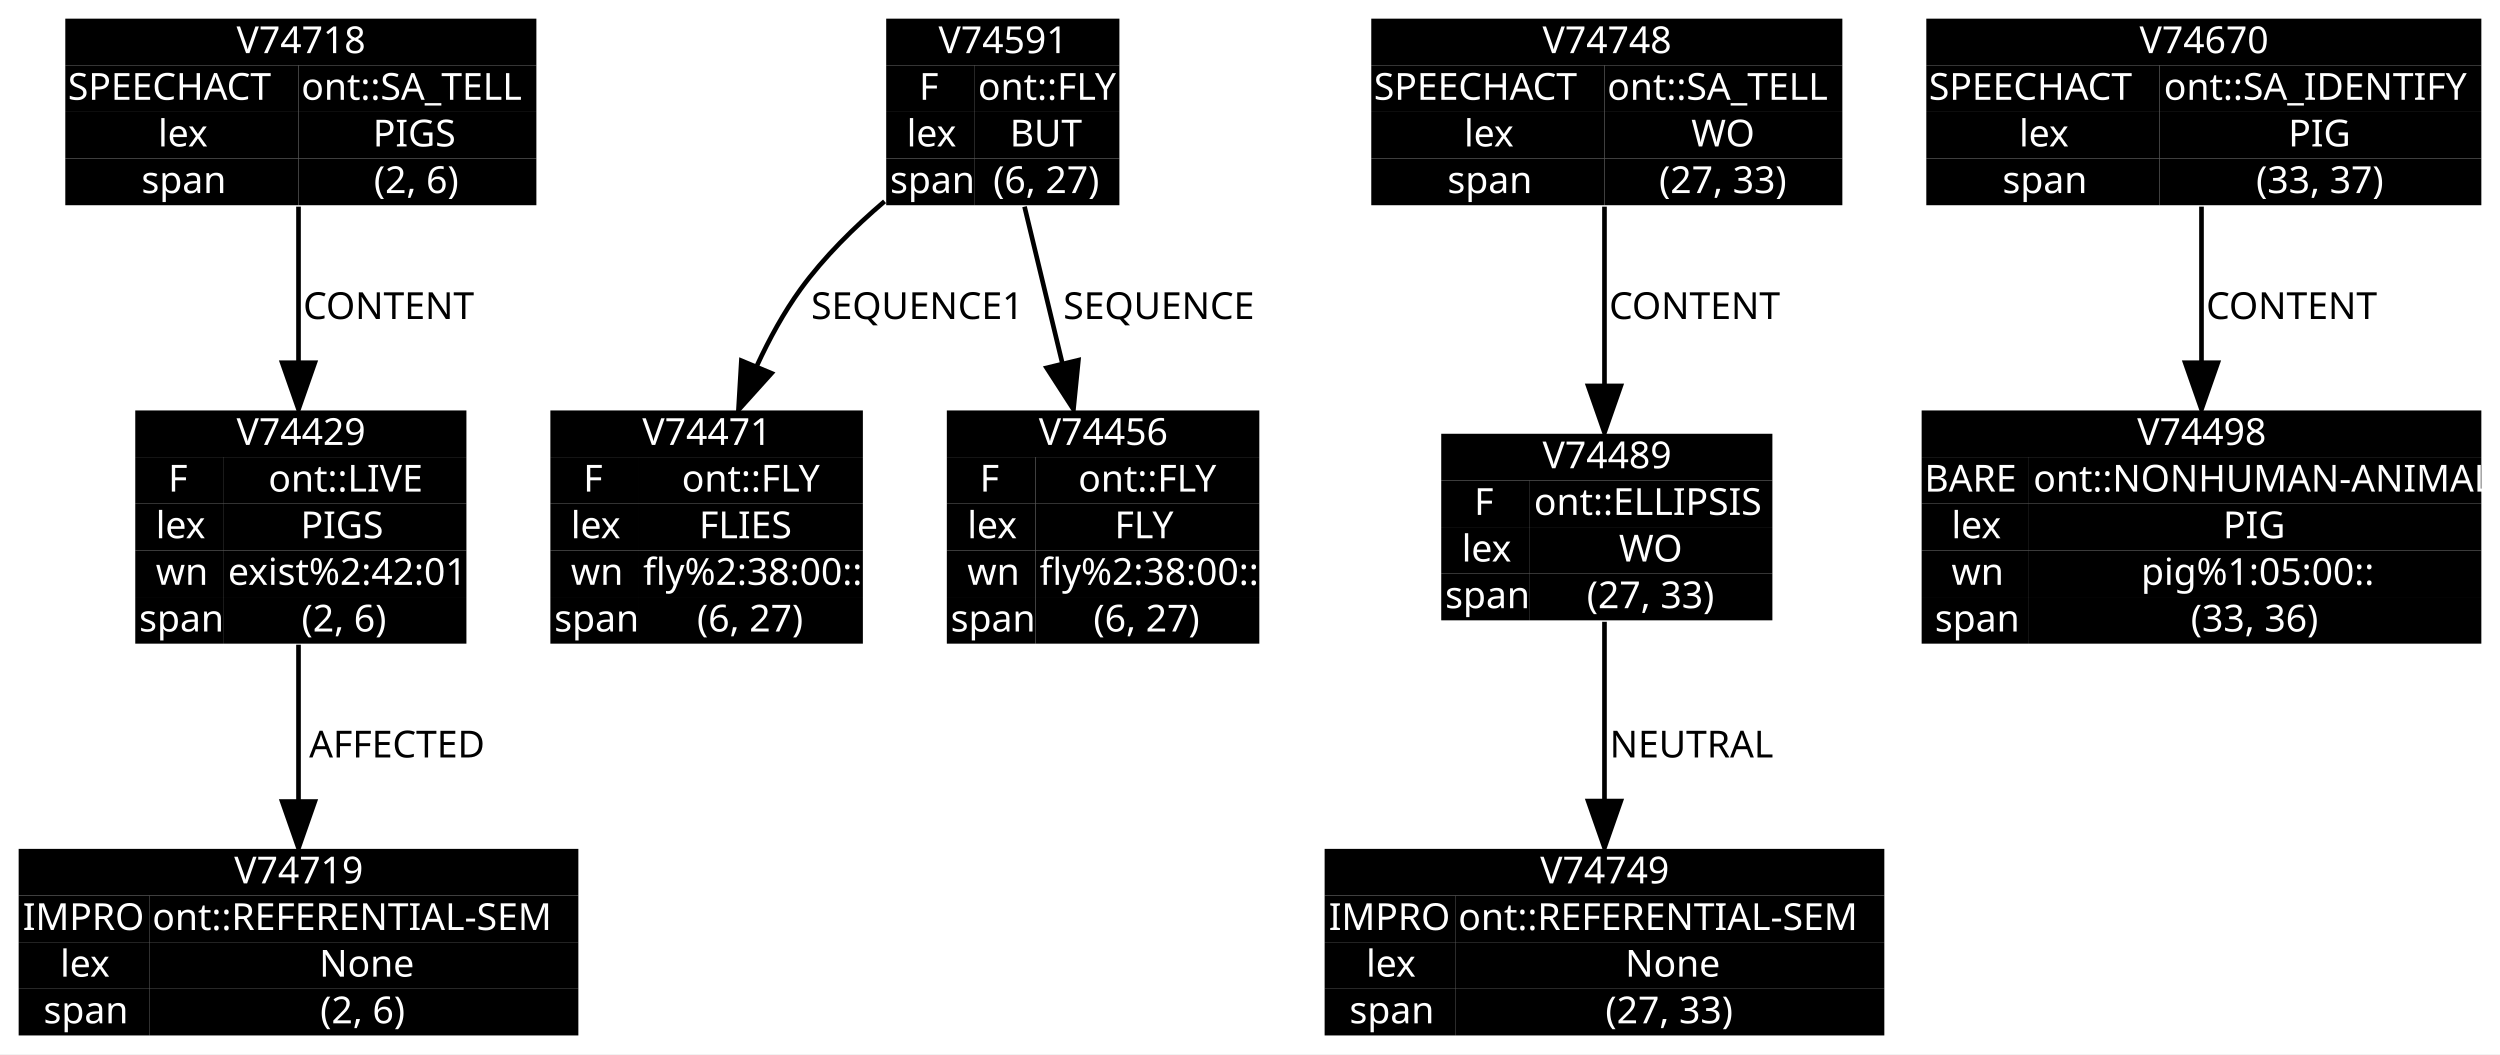
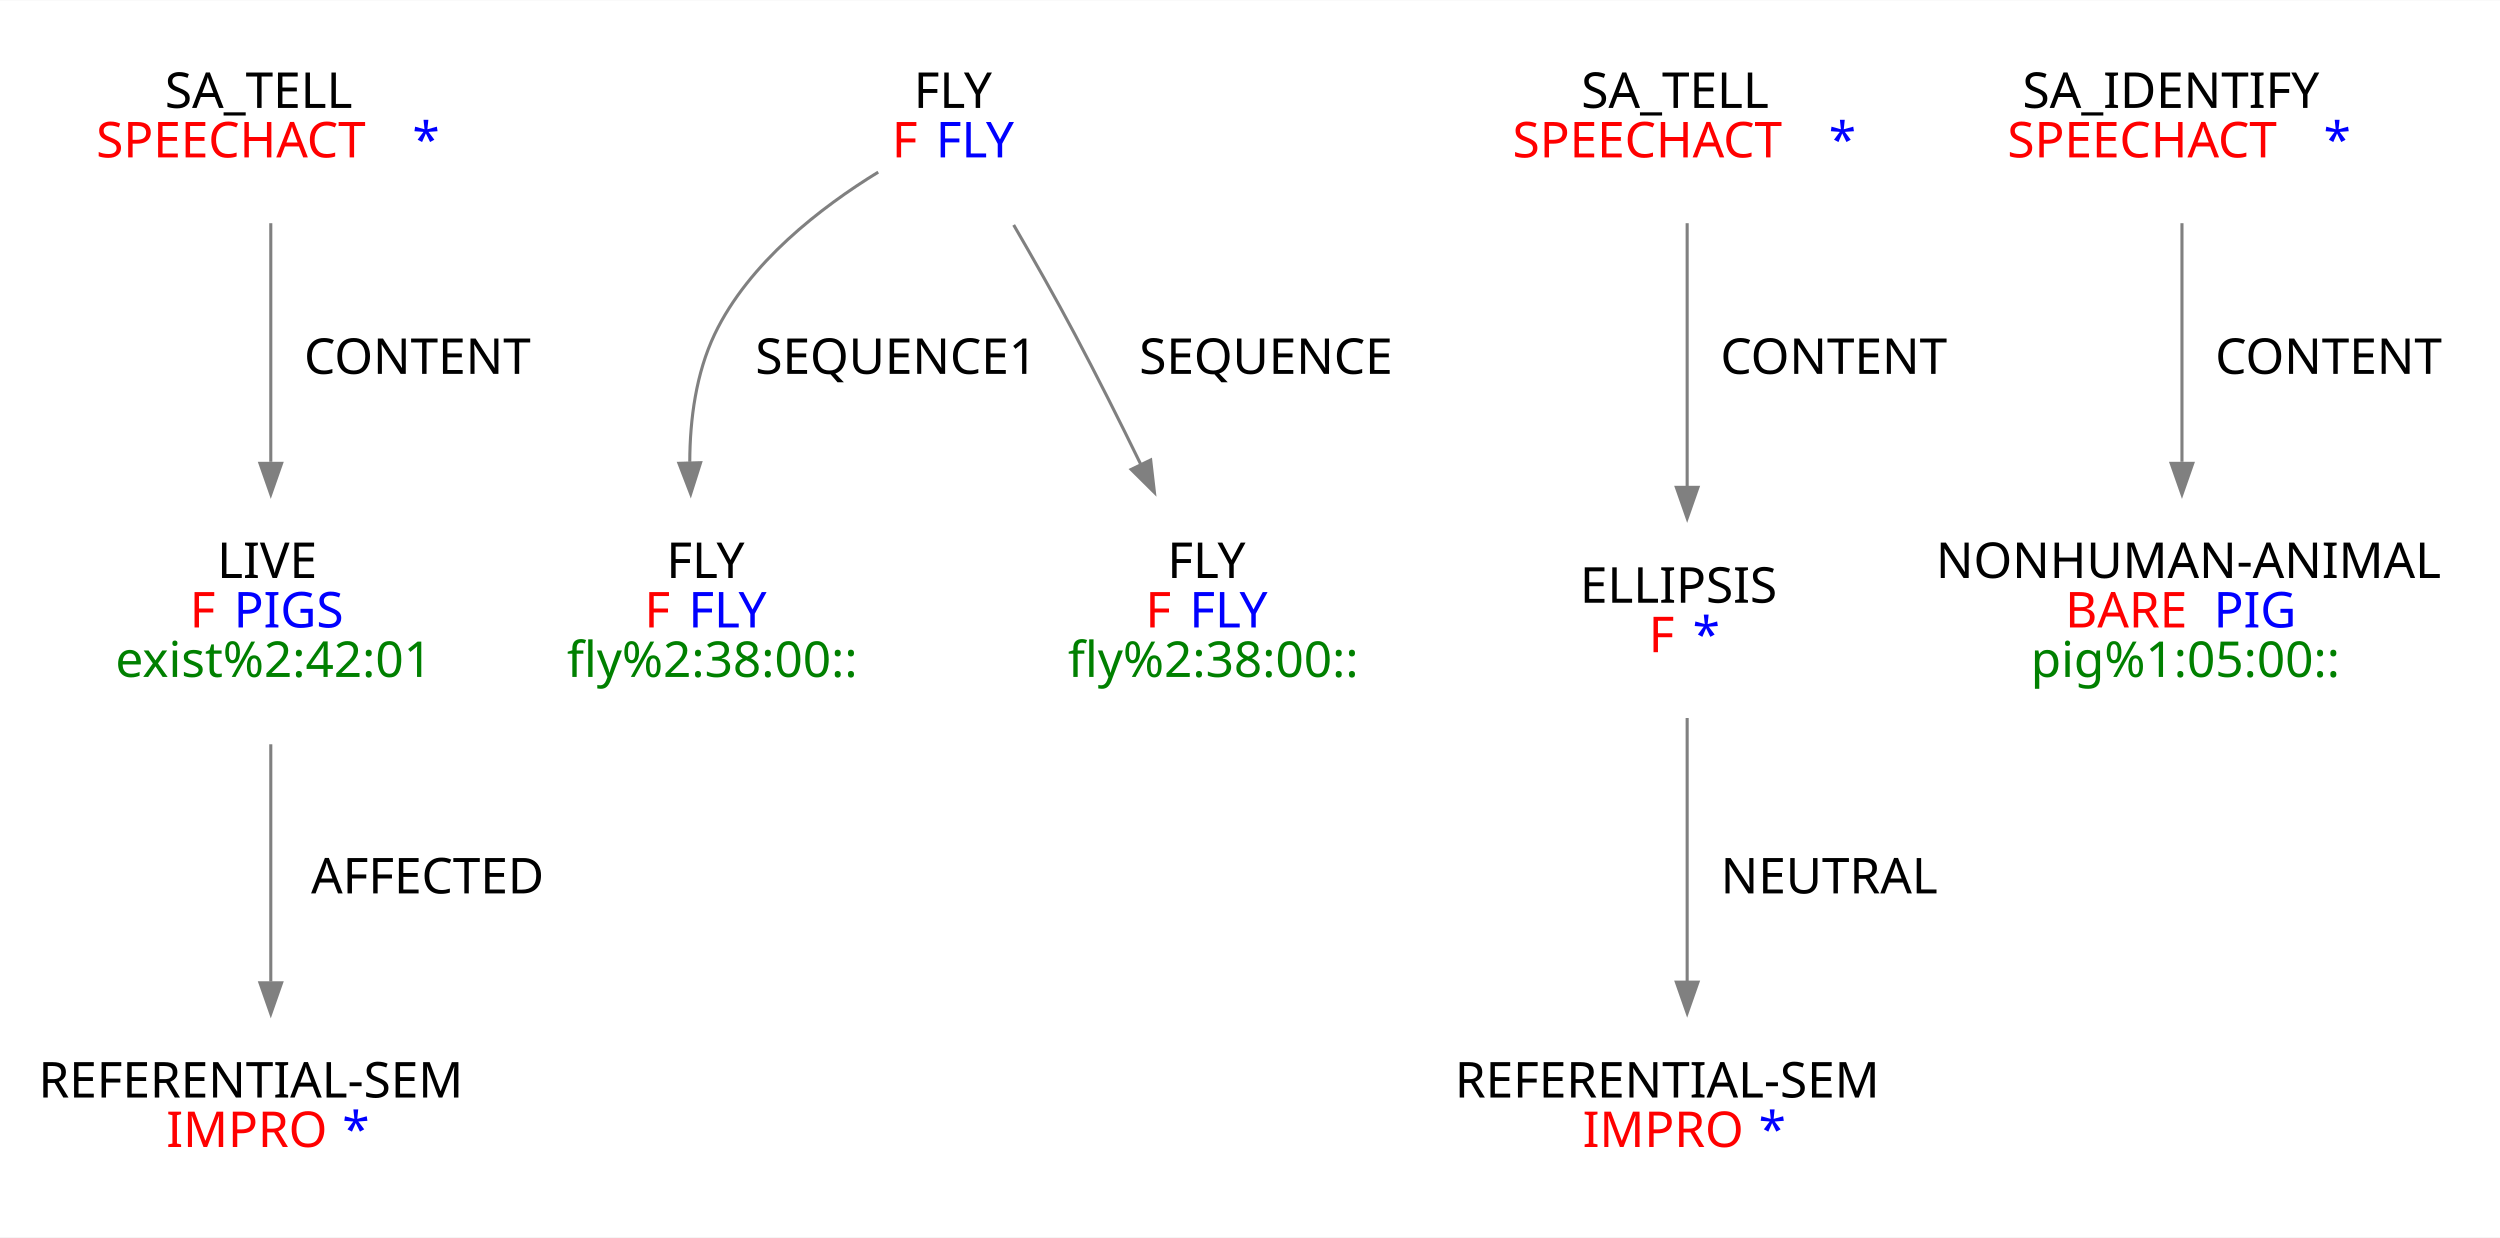
- <svg xmlns="http://www.w3.org/2000/svg" width="536pt" height="226pt" viewBox="0.00 0.00 536.00 226.00">
-   <g id="graph0" class="graph" transform="scale(1 1) rotate(0) translate(4 222)">
-     <polygon fill="white" stroke="transparent" points="-4,4 -4,-222 532,-222 532,4 -4,4" />
+ <svg xmlns="http://www.w3.org/2000/svg" xmlns:xlink="http://www.w3.org/1999/xlink" width="404pt" height="200pt" viewBox="0.00 0.00 404.20 200.00">
+   <g id="graph0" class="graph" transform="scale(1 1) rotate(0) translate(4 196)">
+     <polygon fill="white" stroke="transparent" points="-4,4 -4,-196 400.2,-196 400.2,4 -4,4" />
    <g id="node1" class="node">
-       <polygon fill="black" stroke="transparent" points="10,-208 10,-218 111,-218 111,-208 10,-208" />
-       <text text-anchor="start" x="46.71" y="-210.6" font-family="Work Sans" font-size="8.00" fill="white">V74718</text>
-       <polygon fill="black" stroke="transparent" points="10,-198 10,-208 60,-208 60,-198 10,-198" />
-       <text text-anchor="start" x="10.55" y="-200.6" font-family="Work Sans" font-size="8.00" fill="white">SPEECHACT</text>
-       <polygon fill="black" stroke="transparent" points="60,-198 60,-208 111,-208 111,-198 60,-198" />
-       <text text-anchor="start" x="60.6" y="-200.6" font-family="Work Sans" font-size="8.00" fill="white">ont::SA_TELL</text>
-       <polygon fill="black" stroke="transparent" points="10,-188 10,-198 60,-198 60,-188 10,-188" />
-       <text text-anchor="start" x="29.89" y="-190.6" font-family="Work Sans" font-size="8.00" fill="white">lex</text>
-       <polygon fill="black" stroke="transparent" points="60,-188 60,-198 111,-198 111,-188 60,-188" />
-       <text text-anchor="start" x="75.94" y="-190.6" font-family="Work Sans" font-size="8.00" fill="white">PIGS</text>
-       <polygon fill="black" stroke="transparent" points="10,-178 10,-188 60,-188 60,-178 10,-178" />
-       <text text-anchor="start" x="26.33" y="-180.6" font-family="Work Sans" font-size="8.00" fill="white">span</text>
-       <polygon fill="black" stroke="transparent" points="60,-178 60,-188 111,-188 111,-178 60,-178" />
-       <text text-anchor="start" x="76.16" y="-180.6" font-family="Work Sans" font-size="8.00" fill="white">(2, 6)</text>
+       <g id="a_node1">
+         <a xlink:href="http://trips.ihmc.us/lexicon/data/ONT::SA_TELL.xml" xlink:title="&lt;font color=&quot;green&quot;&gt;&lt;br /&gt;&lt;/font&gt; &lt;font color=&quot;black&quot;&gt;SA_TELL&lt;/font&gt; &lt;font color=&quot;green&quot;&gt;&lt;br /&gt;&lt;/font&gt; &lt;font color=&quot;red&quot;&gt;SPEECHACT&lt;/font&gt; &lt;font color=&quot;blue&quot;&gt;* &lt;/font&gt; &lt;font color=&quot;green&quot;&gt;&lt;br /&gt; &lt;/font&gt;">
+           <text text-anchor="start" x="20.44" y="-178.6" font-family="Work Sans" font-size="8.00"> </text>
+           <text text-anchor="start" x="22.66" y="-178.6" font-family="Work Sans" font-size="8.00">SA_TELL</text>
+           <text text-anchor="start" x="56.9" y="-178.6" font-family="Work Sans" font-size="8.00"> </text>
+           <text text-anchor="start" x="9.33" y="-170.6" font-family="Work Sans" font-size="8.00"> </text>
+           <text text-anchor="start" x="11.55" y="-170.6" font-family="Work Sans" font-size="8.00" fill="red">SPEECHACT</text>
+           <text text-anchor="start" x="60.45" y="-170.6" font-family="Work Sans" font-size="8.00"> </text>
+           <text text-anchor="start" x="62.68" y="-170.6" font-family="Work Sans" font-size="8.00" fill="blue">* </text>
+           <text text-anchor="start" x="68.01" y="-170.6" font-family="Work Sans" font-size="8.00"> </text>
+           <text text-anchor="start" x="38.67" y="-162.6" font-family="Work Sans" font-size="8.00" fill="green"> </text>
+         </a>
+       </g>
    </g>
    <g id="node2" class="node">
-       <polygon fill="black" stroke="transparent" points="25,-124 25,-134 96,-134 96,-124 25,-124" />
-       <text text-anchor="start" x="46.71" y="-126.6" font-family="Work Sans" font-size="8.00" fill="white">V74429</text>
-       <polygon fill="black" stroke="transparent" points="25,-114 25,-124 44,-124 44,-114 25,-114" />
-       <text text-anchor="start" x="32.06" y="-116.6" font-family="Work Sans" font-size="8.00" fill="white">F</text>
-       <polygon fill="black" stroke="transparent" points="44,-114 44,-124 96,-124 96,-114 44,-114" />
-       <text text-anchor="start" x="53.54" y="-116.6" font-family="Work Sans" font-size="8.00" fill="white">ont::LIVE</text>
-       <polygon fill="black" stroke="transparent" points="25,-104 25,-114 44,-114 44,-104 25,-104" />
-       <text text-anchor="start" x="29.39" y="-106.6" font-family="Work Sans" font-size="8.00" fill="white">lex</text>
-       <polygon fill="black" stroke="transparent" points="44,-104 44,-114 96,-114 96,-104 44,-104" />
-       <text text-anchor="start" x="60.44" y="-106.6" font-family="Work Sans" font-size="8.00" fill="white">PIGS</text>
-       <polygon fill="black" stroke="transparent" points="25,-94 25,-104 44,-104 44,-94 25,-94" />
-       <text text-anchor="start" x="29.39" y="-96.6" font-family="Work Sans" font-size="8.00" fill="white">wn</text>
-       <polygon fill="black" stroke="transparent" points="44,-94 44,-104 96,-104 96,-94 44,-94" />
-       <text text-anchor="start" x="44.87" y="-96.6" font-family="Work Sans" font-size="8.00" fill="white">exist%2:42:01</text>
-       <polygon fill="black" stroke="transparent" points="25,-84 25,-94 44,-94 44,-84 25,-84" />
-       <text text-anchor="start" x="25.83" y="-86.6" font-family="Work Sans" font-size="8.00" fill="white">span</text>
-       <polygon fill="black" stroke="transparent" points="44,-84 44,-94 96,-94 96,-84 44,-84" />
-       <text text-anchor="start" x="60.66" y="-86.6" font-family="Work Sans" font-size="8.00" fill="white">(2, 6)</text>
+       <g id="a_node2">
+         <a xlink:href="http://trips.ihmc.us/lexicon/data/ONT::LIVE.xml" xlink:title="&lt;font color=&quot;green&quot;&gt;&lt;br /&gt;&lt;/font&gt; &lt;font color=&quot;black&quot;&gt;LIVE&lt;/font&gt; &lt;font color=&quot;green&quot;&gt;&lt;br /&gt;&lt;/font&gt; &lt;font color=&quot;red&quot;&gt;F&lt;/font&gt; &lt;font color=&quot;blue&quot;&gt;PIGS&lt;/font&gt; &lt;font color=&quot;green&quot;&gt;&lt;br /&gt;&lt;/font&gt; &lt;font color=&quot;green&quot;&gt;exist%2:42:01&lt;/font&gt; &lt;font color=&quot;green&quot;&gt;&lt;br /&gt; &lt;/font&gt;">
+           <text text-anchor="start" x="28.89" y="-102.6" font-family="Work Sans" font-size="8.00"> </text>
+           <text text-anchor="start" x="31.11" y="-102.6" font-family="Work Sans" font-size="8.00">LIVE</text>
+           <text text-anchor="start" x="48.46" y="-102.6" font-family="Work Sans" font-size="8.00"> </text>
+           <text text-anchor="start" x="24.45" y="-94.6" font-family="Work Sans" font-size="8.00"> </text>
+           <text text-anchor="start" x="26.67" y="-94.6" font-family="Work Sans" font-size="8.00" fill="red">F</text>
+           <text text-anchor="start" x="31.56" y="-94.6" font-family="Work Sans" font-size="8.00"> </text>
+           <text text-anchor="start" x="33.78" y="-94.6" font-family="Work Sans" font-size="8.00" fill="blue">PIGS</text>
+           <text text-anchor="start" x="52.9" y="-94.6" font-family="Work Sans" font-size="8.00"> </text>
+           <text text-anchor="start" x="12.43" y="-86.6" font-family="Work Sans" font-size="8.00"> </text>
+           <text text-anchor="start" x="14.66" y="-86.6" font-family="Work Sans" font-size="8.00" fill="green">exist%2:42:01</text>
+           <text text-anchor="start" x="64.91" y="-86.6" font-family="Work Sans" font-size="8.00"> </text>
+           <text text-anchor="start" x="38.67" y="-78.6" font-family="Work Sans" font-size="8.00" fill="green"> </text>
+         </a>
+       </g>
    </g>
    <g id="edge2" class="edge">
-       <path fill="none" stroke="black" d="M60,-177.69C60,-167.88 60,-155.66 60,-144.31" />
-       <polygon fill="black" stroke="black" points="63.5,-144.23 60,-134.23 56.5,-144.23 63.5,-144.23" />
-       <text text-anchor="middle" x="79.33" y="-153.6" font-family="Work Sans" font-size="8.00">CONTENT</text>
+       <path fill="none" stroke="grey" stroke-width="0.5" d="M39.78,-159.96C39.78,-149.04 39.78,-134.02 39.78,-121.39" />
+       <polygon fill="grey" stroke="grey" stroke-width="0.5" points="41.53,-121.14 39.78,-116.14 38.03,-121.14 41.53,-121.14" />
+       <text text-anchor="middle" x="63.49" y="-135.6" font-family="Work Sans" font-size="8.00"> CONTENT   </text>
    </g>
    <g id="node3" class="node">
-       <polygon fill="black" stroke="transparent" points="0,-30 0,-40 120,-40 120,-30 0,-30" />
-       <text text-anchor="start" x="46.21" y="-32.6" font-family="Work Sans" font-size="8.00" fill="white">V74719</text>
-       <polygon fill="black" stroke="transparent" points="0,-20 0,-30 28,-30 28,-20 0,-20" />
-       <text text-anchor="start" x="0.89" y="-22.6" font-family="Work Sans" font-size="8.00" fill="white">IMPRO</text>
-       <polygon fill="black" stroke="transparent" points="28,-20 28,-30 120,-30 120,-20 28,-20" />
-       <text text-anchor="start" x="28.66" y="-22.6" font-family="Work Sans" font-size="8.00" fill="white">ont::REFERENTIAL-SEM</text>
-       <polygon fill="black" stroke="transparent" points="0,-10 0,-20 28,-20 28,-10 0,-10" />
-       <text text-anchor="start" x="8.89" y="-12.6" font-family="Work Sans" font-size="8.00" fill="white">lex</text>
-       <polygon fill="black" stroke="transparent" points="28,-10 28,-20 120,-20 120,-10 28,-10" />
-       <text text-anchor="start" x="64.44" y="-12.6" font-family="Work Sans" font-size="8.00" fill="white">None</text>
-       <polygon fill="black" stroke="transparent" points="0,0 0,-10 28,-10 28,0 0,0" />
-       <text text-anchor="start" x="5.33" y="-2.6" font-family="Work Sans" font-size="8.00" fill="white">span</text>
-       <polygon fill="black" stroke="transparent" points="28,0 28,-10 120,-10 120,0 28,0" />
-       <text text-anchor="start" x="64.66" y="-2.6" font-family="Work Sans" font-size="8.00" fill="white">(2, 6)</text>
+       <g id="a_node3">
+         <a xlink:href="http://trips.ihmc.us/lexicon/data/ONT::REFERENTIAL-SEM.xml" xlink:title="&lt;font color=&quot;green&quot;&gt;&lt;br /&gt;&lt;/font&gt; &lt;font color=&quot;black&quot;&gt;REFERENTIAL-SEM&lt;/font&gt; &lt;font color=&quot;green&quot;&gt;&lt;br /&gt;&lt;/font&gt; &lt;font color=&quot;red&quot;&gt;IMPRO&lt;/font&gt; &lt;font color=&quot;blue&quot;&gt;* &lt;/font&gt; &lt;font color=&quot;green&quot;&gt;&lt;br /&gt; &lt;/font&gt;">
+           <text text-anchor="start" x="0" y="-18.6" font-family="Work Sans" font-size="8.00"> </text>
+           <text text-anchor="start" x="2.22" y="-18.6" font-family="Work Sans" font-size="8.00">REFERENTIAL-SEM</text>
+           <text text-anchor="start" x="77.34" y="-18.6" font-family="Work Sans" font-size="8.00"> </text>
+           <text text-anchor="start" x="20.67" y="-10.6" font-family="Work Sans" font-size="8.00"> </text>
+           <text text-anchor="start" x="22.89" y="-10.6" font-family="Work Sans" font-size="8.00" fill="red">IMPRO</text>
+           <text text-anchor="start" x="49.12" y="-10.6" font-family="Work Sans" font-size="8.00"> </text>
+           <text text-anchor="start" x="51.34" y="-10.6" font-family="Work Sans" font-size="8.00" fill="blue">* </text>
+           <text text-anchor="start" x="56.67" y="-10.6" font-family="Work Sans" font-size="8.00"> </text>
+           <text text-anchor="start" x="38.67" y="-2.6" font-family="Work Sans" font-size="8.00" fill="green"> </text>
+         </a>
+       </g>
    </g>
    <g id="edge1" class="edge">
-       <path fill="none" stroke="black" d="M60,-83.77C60,-73.43 60,-61.28 60,-50.44" />
-       <polygon fill="black" stroke="black" points="63.5,-50.15 60,-40.15 56.5,-50.15 63.5,-50.15" />
-       <text text-anchor="middle" x="81.11" y="-59.6" font-family="Work Sans" font-size="8.00">AFFECTED</text>
+       <path fill="none" stroke="grey" stroke-width="0.5" d="M39.78,-75.72C39.78,-64.06 39.78,-49.21 39.78,-37.36" />
+       <polygon fill="grey" stroke="grey" stroke-width="0.5" points="41.53,-37.15 39.78,-32.15 38.03,-37.15 41.53,-37.15" />
+       <text text-anchor="middle" x="65.12" y="-51.6" font-family="Work Sans" font-size="8.00"> AFFECTED   </text>
    </g>
    <g id="node4" class="node">
-       <polygon fill="black" stroke="transparent" points="186,-208 186,-218 236,-218 236,-208 186,-208" />
-       <text text-anchor="start" x="197.21" y="-210.6" font-family="Work Sans" font-size="8.00" fill="white">V74591</text>
-       <polygon fill="black" stroke="transparent" points="186,-198 186,-208 205,-208 205,-198 186,-198" />
-       <text text-anchor="start" x="193.06" y="-200.6" font-family="Work Sans" font-size="8.00" fill="white">F</text>
-       <polygon fill="black" stroke="transparent" points="205,-198 205,-208 236,-208 236,-198 205,-198" />
-       <text text-anchor="start" x="205.68" y="-200.6" font-family="Work Sans" font-size="8.00" fill="white">ont::FLY</text>
-       <polygon fill="black" stroke="transparent" points="186,-188 186,-198 205,-198 205,-188 186,-188" />
-       <text text-anchor="start" x="190.39" y="-190.6" font-family="Work Sans" font-size="8.00" fill="white">lex</text>
-       <polygon fill="black" stroke="transparent" points="205,-188 205,-198 236,-198 236,-188 205,-188" />
-       <text text-anchor="start" x="212.5" y="-190.6" font-family="Work Sans" font-size="8.00" fill="white">BUT</text>
-       <polygon fill="black" stroke="transparent" points="186,-178 186,-188 205,-188 205,-178 186,-178" />
-       <text text-anchor="start" x="186.83" y="-180.6" font-family="Work Sans" font-size="8.00" fill="white">span</text>
-       <polygon fill="black" stroke="transparent" points="205,-178 205,-188 236,-188 236,-178 205,-178" />
-       <text text-anchor="start" x="208.94" y="-180.6" font-family="Work Sans" font-size="8.00" fill="white">(6, 27)</text>
+       <g id="a_node4">
+         <a xlink:href="http://trips.ihmc.us/lexicon/data/ONT::FLY.xml" xlink:title="&lt;font color=&quot;green&quot;&gt;&lt;br /&gt;&lt;/font&gt; &lt;font color=&quot;black&quot;&gt;FLY&lt;/font&gt; &lt;font color=&quot;green&quot;&gt;&lt;br /&gt;&lt;/font&gt; &lt;font color=&quot;red&quot;&gt;F&lt;/font&gt; &lt;font color=&quot;blue&quot;&gt;FLY&lt;/font&gt; &lt;font color=&quot;green&quot;&gt;&lt;br /&gt; &lt;/font&gt;">
+           <text text-anchor="start" x="141.52" y="-178.6" font-family="Work Sans" font-size="8.00"> </text>
+           <text text-anchor="start" x="143.74" y="-178.6" font-family="Work Sans" font-size="8.00">FLY</text>
+           <text text-anchor="start" x="157.82" y="-178.6" font-family="Work Sans" font-size="8.00"> </text>
+           <text text-anchor="start" x="137.96" y="-170.6" font-family="Work Sans" font-size="8.00"> </text>
+           <text text-anchor="start" x="140.19" y="-170.6" font-family="Work Sans" font-size="8.00" fill="red">F</text>
+           <text text-anchor="start" x="145.07" y="-170.6" font-family="Work Sans" font-size="8.00"> </text>
+           <text text-anchor="start" x="147.3" y="-170.6" font-family="Work Sans" font-size="8.00" fill="blue">FLY</text>
+           <text text-anchor="start" x="161.38" y="-170.6" font-family="Work Sans" font-size="8.00"> </text>
+           <text text-anchor="start" x="149.67" y="-162.6" font-family="Work Sans" font-size="8.00" fill="green"> </text>
+         </a>
+       </g>
    </g>
    <g id="node5" class="node">
-       <polygon fill="black" stroke="transparent" points="114,-124 114,-134 181,-134 181,-124 114,-124" />
-       <text text-anchor="start" x="133.71" y="-126.6" font-family="Work Sans" font-size="8.00" fill="white">V74471</text>
-       <polygon fill="black" stroke="transparent" points="114,-114 114,-124 133,-124 133,-114 114,-114" />
-       <text text-anchor="start" x="121.06" y="-116.6" font-family="Work Sans" font-size="8.00" fill="white">F</text>
-       <polygon fill="black" stroke="transparent" points="133,-114 133,-124 181,-124 181,-114 133,-114" />
-       <text text-anchor="start" x="142.18" y="-116.6" font-family="Work Sans" font-size="8.00" fill="white">ont::FLY</text>
-       <polygon fill="black" stroke="transparent" points="114,-104 114,-114 133,-114 133,-104 114,-104" />
-       <text text-anchor="start" x="118.39" y="-106.6" font-family="Work Sans" font-size="8.00" fill="white">lex</text>
-       <polygon fill="black" stroke="transparent" points="133,-104 133,-114 181,-114 181,-104 133,-104" />
-       <text text-anchor="start" x="145.88" y="-106.6" font-family="Work Sans" font-size="8.00" fill="white">FLIES</text>
-       <polygon fill="black" stroke="transparent" points="114,-94 114,-104 133,-104 133,-94 114,-94" />
-       <text text-anchor="start" x="118.39" y="-96.6" font-family="Work Sans" font-size="8.00" fill="white">wn</text>
-       <polygon fill="black" stroke="transparent" points="133,-94 133,-104 181,-104 181,-94 133,-94" />
-       <text text-anchor="start" x="133.88" y="-96.6" font-family="Work Sans" font-size="8.00" fill="white">fly%2:38:00::</text>
-       <polygon fill="black" stroke="transparent" points="114,-84 114,-94 133,-94 133,-84 114,-84" />
-       <text text-anchor="start" x="114.83" y="-86.6" font-family="Work Sans" font-size="8.00" fill="white">span</text>
-       <polygon fill="black" stroke="transparent" points="133,-84 133,-94 181,-94 181,-84 133,-84" />
-       <text text-anchor="start" x="145.44" y="-86.6" font-family="Work Sans" font-size="8.00" fill="white">(6, 27)</text>
+       <g id="a_node5">
+         <a xlink:href="http://trips.ihmc.us/lexicon/data/ONT::FLY.xml" xlink:title="&lt;font color=&quot;green&quot;&gt;&lt;br /&gt;&lt;/font&gt; &lt;font color=&quot;black&quot;&gt;FLY&lt;/font&gt; &lt;font color=&quot;green&quot;&gt;&lt;br /&gt;&lt;/font&gt; &lt;font color=&quot;red&quot;&gt;F&lt;/font&gt; &lt;font color=&quot;blue&quot;&gt;FLY&lt;/font&gt; &lt;font color=&quot;green&quot;&gt;&lt;br /&gt;&lt;/font&gt; &lt;font color=&quot;green&quot;&gt;fly%2:38:00::&lt;/font&gt; &lt;font color=&quot;green&quot;&gt;&lt;br /&gt; &lt;/font&gt;">
+           <text text-anchor="start" x="101.52" y="-102.6" font-family="Work Sans" font-size="8.00"> </text>
+           <text text-anchor="start" x="103.74" y="-102.6" font-family="Work Sans" font-size="8.00">FLY</text>
+           <text text-anchor="start" x="117.82" y="-102.6" font-family="Work Sans" font-size="8.00"> </text>
+           <text text-anchor="start" x="97.96" y="-94.6" font-family="Work Sans" font-size="8.00"> </text>
+           <text text-anchor="start" x="100.19" y="-94.6" font-family="Work Sans" font-size="8.00" fill="red">F</text>
+           <text text-anchor="start" x="105.07" y="-94.6" font-family="Work Sans" font-size="8.00"> </text>
+           <text text-anchor="start" x="107.3" y="-94.6" font-family="Work Sans" font-size="8.00" fill="blue">FLY</text>
+           <text text-anchor="start" x="121.38" y="-94.6" font-family="Work Sans" font-size="8.00"> </text>
+           <text text-anchor="start" x="85.44" y="-86.6" font-family="Work Sans" font-size="8.00"> </text>
+           <text text-anchor="start" x="87.66" y="-86.6" font-family="Work Sans" font-size="8.00" fill="green">fly%2:38:00::</text>
+           <text text-anchor="start" x="133.91" y="-86.6" font-family="Work Sans" font-size="8.00"> </text>
+           <text text-anchor="start" x="109.67" y="-78.6" font-family="Work Sans" font-size="8.00" fill="green"> </text>
+         </a>
+       </g>
+     </g>
+     <g id="edge4" class="edge">
+       <path fill="none" stroke="grey" stroke-width="0.5" d="M137.99,-168.22C128.78,-162.57 117.05,-153.57 111.54,-142 108.55,-135.7 107.55,-128.33 107.52,-121.39" />
+       <polygon fill="grey" stroke="grey" stroke-width="0.5" points="109.27,-121.24 107.67,-116.2 105.77,-121.14 109.27,-121.24" />
+       <text text-anchor="middle" x="140.9" y="-135.6" font-family="Work Sans" font-size="8.00"> SEQUENCE1   </text>
+     </g>
+     <g id="node6" class="node">
+       <g id="a_node6">
+         <a xlink:href="http://trips.ihmc.us/lexicon/data/ONT::FLY.xml" xlink:title="&lt;font color=&quot;green&quot;&gt;&lt;br /&gt;&lt;/font&gt; &lt;font color=&quot;black&quot;&gt;FLY&lt;/font&gt; &lt;font color=&quot;green&quot;&gt;&lt;br /&gt;&lt;/font&gt; &lt;font color=&quot;red&quot;&gt;F&lt;/font&gt; &lt;font color=&quot;blue&quot;&gt;FLY&lt;/font&gt; &lt;font color=&quot;green&quot;&gt;&lt;br /&gt;&lt;/font&gt; &lt;font color=&quot;green&quot;&gt;fly%2:38:00::&lt;/font&gt; &lt;font color=&quot;green&quot;&gt;&lt;br /&gt; &lt;/font&gt;">
+           <text text-anchor="start" x="182.52" y="-102.6" font-family="Work Sans" font-size="8.00"> </text>
+           <text text-anchor="start" x="184.74" y="-102.6" font-family="Work Sans" font-size="8.00">FLY</text>
+           <text text-anchor="start" x="198.82" y="-102.6" font-family="Work Sans" font-size="8.00"> </text>
+           <text text-anchor="start" x="178.96" y="-94.6" font-family="Work Sans" font-size="8.00"> </text>
+           <text text-anchor="start" x="181.19" y="-94.6" font-family="Work Sans" font-size="8.00" fill="red">F</text>
+           <text text-anchor="start" x="186.07" y="-94.6" font-family="Work Sans" font-size="8.00"> </text>
+           <text text-anchor="start" x="188.3" y="-94.6" font-family="Work Sans" font-size="8.00" fill="blue">FLY</text>
+           <text text-anchor="start" x="202.38" y="-94.6" font-family="Work Sans" font-size="8.00"> </text>
+           <text text-anchor="start" x="166.44" y="-86.6" font-family="Work Sans" font-size="8.00"> </text>
+           <text text-anchor="start" x="168.66" y="-86.6" font-family="Work Sans" font-size="8.00" fill="green">fly%2:38:00::</text>
+           <text text-anchor="start" x="214.91" y="-86.6" font-family="Work Sans" font-size="8.00"> </text>
+           <text text-anchor="start" x="190.67" y="-78.6" font-family="Work Sans" font-size="8.00" fill="green"> </text>
+         </a>
+       </g>
    </g>
    <g id="edge3" class="edge">
-       <path fill="none" stroke="black" d="M185.65,-178.83C179.18,-173.32 172.65,-166.89 167.65,-160 164.05,-155.03 160.94,-149.35 158.3,-143.63" />
-       <polygon fill="black" stroke="black" points="161.41,-141.97 154.32,-134.1 154.95,-144.67 161.41,-141.97" />
-       <text text-anchor="middle" x="192.67" y="-153.6" font-family="Work Sans" font-size="8.00">SEQUENCE1</text>
-     </g>
-     <g id="node6" class="node">
-       <polygon fill="black" stroke="transparent" points="199,-124 199,-134 266,-134 266,-124 199,-124" />
-       <text text-anchor="start" x="218.71" y="-126.6" font-family="Work Sans" font-size="8.00" fill="white">V74456</text>
-       <polygon fill="black" stroke="transparent" points="199,-114 199,-124 218,-124 218,-114 199,-114" />
-       <text text-anchor="start" x="206.06" y="-116.6" font-family="Work Sans" font-size="8.00" fill="white">F</text>
-       <polygon fill="black" stroke="transparent" points="218,-114 218,-124 266,-124 266,-114 218,-114" />
-       <text text-anchor="start" x="227.18" y="-116.6" font-family="Work Sans" font-size="8.00" fill="white">ont::FLY</text>
-       <polygon fill="black" stroke="transparent" points="199,-104 199,-114 218,-114 218,-104 199,-104" />
-       <text text-anchor="start" x="203.39" y="-106.6" font-family="Work Sans" font-size="8.00" fill="white">lex</text>
-       <polygon fill="black" stroke="transparent" points="218,-104 218,-114 266,-114 266,-104 218,-104" />
-       <text text-anchor="start" x="234.96" y="-106.6" font-family="Work Sans" font-size="8.00" fill="white">FLY</text>
-       <polygon fill="black" stroke="transparent" points="199,-94 199,-104 218,-104 218,-94 199,-94" />
-       <text text-anchor="start" x="203.39" y="-96.6" font-family="Work Sans" font-size="8.00" fill="white">wn</text>
-       <polygon fill="black" stroke="transparent" points="218,-94 218,-104 266,-104 266,-94 218,-94" />
-       <text text-anchor="start" x="218.88" y="-96.6" font-family="Work Sans" font-size="8.00" fill="white">fly%2:38:00::</text>
-       <polygon fill="black" stroke="transparent" points="199,-84 199,-94 218,-94 218,-84 199,-84" />
-       <text text-anchor="start" x="199.83" y="-86.6" font-family="Work Sans" font-size="8.00" fill="white">span</text>
-       <polygon fill="black" stroke="transparent" points="218,-84 218,-94 266,-94 266,-84 218,-84" />
-       <text text-anchor="start" x="230.44" y="-86.6" font-family="Work Sans" font-size="8.00" fill="white">(6, 27)</text>
-     </g>
-     <g id="edge4" class="edge">
-       <path fill="none" stroke="black" d="M215.66,-177.69C218.05,-167.78 221.04,-155.41 223.8,-143.97" />
-       <polygon fill="black" stroke="black" points="227.21,-144.78 226.15,-134.23 220.4,-143.13 227.21,-144.78" />
-       <text text-anchor="middle" x="244.45" y="-153.6" font-family="Work Sans" font-size="8.00">SEQUENCE</text>
+       <path fill="none" stroke="grey" stroke-width="0.5" d="M159.89,-159.68C163.1,-154.15 166.68,-147.84 169.78,-142 173.36,-135.26 177.08,-127.86 180.41,-121.03" />
+       <polygon fill="grey" stroke="grey" stroke-width="0.5" points="182.04,-121.68 182.65,-116.42 178.89,-120.15 182.04,-121.68" />
+       <text text-anchor="middle" x="200.68" y="-135.6" font-family="Work Sans" font-size="8.00"> SEQUENCE   </text>
    </g>
    <g id="node7" class="node">
-       <polygon fill="black" stroke="transparent" points="290,-208 290,-218 391,-218 391,-208 290,-208" />
-       <text text-anchor="start" x="326.71" y="-210.6" font-family="Work Sans" font-size="8.00" fill="white">V74748</text>
-       <polygon fill="black" stroke="transparent" points="290,-198 290,-208 340,-208 340,-198 290,-198" />
-       <text text-anchor="start" x="290.55" y="-200.6" font-family="Work Sans" font-size="8.00" fill="white">SPEECHACT</text>
-       <polygon fill="black" stroke="transparent" points="340,-198 340,-208 391,-208 391,-198 340,-198" />
-       <text text-anchor="start" x="340.6" y="-200.6" font-family="Work Sans" font-size="8.00" fill="white">ont::SA_TELL</text>
-       <polygon fill="black" stroke="transparent" points="290,-188 290,-198 340,-198 340,-188 290,-188" />
-       <text text-anchor="start" x="309.89" y="-190.6" font-family="Work Sans" font-size="8.00" fill="white">lex</text>
-       <polygon fill="black" stroke="transparent" points="340,-188 340,-198 391,-198 391,-188 340,-188" />
-       <text text-anchor="start" x="358.61" y="-190.6" font-family="Work Sans" font-size="8.00" fill="white">WO</text>
-       <polygon fill="black" stroke="transparent" points="290,-178 290,-188 340,-188 340,-178 290,-178" />
-       <text text-anchor="start" x="306.33" y="-180.6" font-family="Work Sans" font-size="8.00" fill="white">span</text>
-       <polygon fill="black" stroke="transparent" points="340,-178 340,-188 391,-188 391,-178 340,-178" />
-       <text text-anchor="start" x="351.71" y="-180.6" font-family="Work Sans" font-size="8.00" fill="white">(27, 33)</text>
+       <g id="a_node7">
+         <a xlink:href="http://trips.ihmc.us/lexicon/data/ONT::SA_TELL.xml" xlink:title="&lt;font color=&quot;green&quot;&gt;&lt;br /&gt;&lt;/font&gt; &lt;font color=&quot;black&quot;&gt;SA_TELL&lt;/font&gt; &lt;font color=&quot;green&quot;&gt;&lt;br /&gt;&lt;/font&gt; &lt;font color=&quot;red&quot;&gt;SPEECHACT&lt;/font&gt; &lt;font color=&quot;blue&quot;&gt;* &lt;/font&gt; &lt;font color=&quot;green&quot;&gt;&lt;br /&gt; &lt;/font&gt;">
+           <text text-anchor="start" x="249.44" y="-178.6" font-family="Work Sans" font-size="8.00"> </text>
+           <text text-anchor="start" x="251.66" y="-178.6" font-family="Work Sans" font-size="8.00">SA_TELL</text>
+           <text text-anchor="start" x="285.9" y="-178.6" font-family="Work Sans" font-size="8.00"> </text>
+           <text text-anchor="start" x="238.33" y="-170.6" font-family="Work Sans" font-size="8.00"> </text>
+           <text text-anchor="start" x="240.55" y="-170.6" font-family="Work Sans" font-size="8.00" fill="red">SPEECHACT</text>
+           <text text-anchor="start" x="289.45" y="-170.6" font-family="Work Sans" font-size="8.00"> </text>
+           <text text-anchor="start" x="291.68" y="-170.6" font-family="Work Sans" font-size="8.00" fill="blue">* </text>
+           <text text-anchor="start" x="297.01" y="-170.6" font-family="Work Sans" font-size="8.00"> </text>
+           <text text-anchor="start" x="267.67" y="-162.6" font-family="Work Sans" font-size="8.00" fill="green"> </text>
+         </a>
+       </g>
    </g>
    <g id="node8" class="node">
-       <polygon fill="black" stroke="transparent" points="305,-119 305,-129 376,-129 376,-119 305,-119" />
-       <text text-anchor="start" x="326.71" y="-121.6" font-family="Work Sans" font-size="8.00" fill="white">V74489</text>
-       <polygon fill="black" stroke="transparent" points="305,-109 305,-119 324,-119 324,-109 305,-109" />
-       <text text-anchor="start" x="312.06" y="-111.6" font-family="Work Sans" font-size="8.00" fill="white">F</text>
-       <polygon fill="black" stroke="transparent" points="324,-109 324,-119 376,-119 376,-109 324,-109" />
-       <text text-anchor="start" x="324.87" y="-111.6" font-family="Work Sans" font-size="8.00" fill="white">ont::ELLIPSIS</text>
-       <polygon fill="black" stroke="transparent" points="305,-99 305,-109 324,-109 324,-99 305,-99" />
-       <text text-anchor="start" x="309.39" y="-101.6" font-family="Work Sans" font-size="8.00" fill="white">lex</text>
-       <polygon fill="black" stroke="transparent" points="324,-99 324,-109 376,-109 376,-99 324,-99" />
-       <text text-anchor="start" x="343.11" y="-101.6" font-family="Work Sans" font-size="8.00" fill="white">WO</text>
-       <polygon fill="black" stroke="transparent" points="305,-89 305,-99 324,-99 324,-89 305,-89" />
-       <text text-anchor="start" x="305.83" y="-91.6" font-family="Work Sans" font-size="8.00" fill="white">span</text>
-       <polygon fill="black" stroke="transparent" points="324,-89 324,-99 376,-99 376,-89 324,-89" />
-       <text text-anchor="start" x="336.21" y="-91.6" font-family="Work Sans" font-size="8.00" fill="white">(27, 33)</text>
+       <g id="a_node8">
+         <a xlink:href="http://trips.ihmc.us/lexicon/data/ONT::ELLIPSIS.xml" xlink:title="&lt;font color=&quot;green&quot;&gt;&lt;br /&gt;&lt;/font&gt; &lt;font color=&quot;black&quot;&gt;ELLIPSIS&lt;/font&gt; &lt;font color=&quot;green&quot;&gt;&lt;br /&gt;&lt;/font&gt; &lt;font color=&quot;red&quot;&gt;F&lt;/font&gt; &lt;font color=&quot;blue&quot;&gt;* &lt;/font&gt; &lt;font color=&quot;green&quot;&gt;&lt;br /&gt; &lt;/font&gt;">
+           <text text-anchor="start" x="249.22" y="-98.6" font-family="Work Sans" font-size="8.00"> </text>
+           <text text-anchor="start" x="251.44" y="-98.6" font-family="Work Sans" font-size="8.00">ELLIPSIS</text>
+           <text text-anchor="start" x="286.13" y="-98.6" font-family="Work Sans" font-size="8.00"> </text>
+           <text text-anchor="start" x="260.34" y="-90.6" font-family="Work Sans" font-size="8.00"> </text>
+           <text text-anchor="start" x="262.56" y="-90.6" font-family="Work Sans" font-size="8.00" fill="red">F</text>
+           <text text-anchor="start" x="267.45" y="-90.6" font-family="Work Sans" font-size="8.00"> </text>
+           <text text-anchor="start" x="269.67" y="-90.6" font-family="Work Sans" font-size="8.00" fill="blue">* </text>
+           <text text-anchor="start" x="275.01" y="-90.6" font-family="Work Sans" font-size="8.00"> </text>
+           <text text-anchor="start" x="267.67" y="-82.6" font-family="Work Sans" font-size="8.00" fill="green"> </text>
+         </a>
+       </g>
+     </g>
+     <g id="edge6" class="edge">
+       <path fill="none" stroke="grey" stroke-width="0.5" d="M268.78,-159.96C268.78,-147.85 268.78,-130.69 268.78,-117.35" />
+       <polygon fill="grey" stroke="grey" stroke-width="0.5" points="270.53,-117.26 268.78,-112.26 267.03,-117.26 270.53,-117.26" />
+       <text text-anchor="middle" x="292.49" y="-135.6" font-family="Work Sans" font-size="8.00"> CONTENT   </text>
+     </g>
+     <g id="node9" class="node">
+       <g id="a_node9">
+         <a xlink:href="http://trips.ihmc.us/lexicon/data/ONT::REFERENTIAL-SEM.xml" xlink:title="&lt;font color=&quot;green&quot;&gt;&lt;br /&gt;&lt;/font&gt; &lt;font color=&quot;black&quot;&gt;REFERENTIAL-SEM&lt;/font&gt; &lt;font color=&quot;green&quot;&gt;&lt;br /&gt;&lt;/font&gt; &lt;font color=&quot;red&quot;&gt;IMPRO&lt;/font&gt; &lt;font color=&quot;blue&quot;&gt;* &lt;/font&gt; &lt;font color=&quot;green&quot;&gt;&lt;br /&gt; &lt;/font&gt;">
+           <text text-anchor="start" x="229" y="-18.6" font-family="Work Sans" font-size="8.00"> </text>
+           <text text-anchor="start" x="231.22" y="-18.6" font-family="Work Sans" font-size="8.00">REFERENTIAL-SEM</text>
+           <text text-anchor="start" x="306.34" y="-18.6" font-family="Work Sans" font-size="8.00"> </text>
+           <text text-anchor="start" x="249.67" y="-10.6" font-family="Work Sans" font-size="8.00"> </text>
+           <text text-anchor="start" x="251.89" y="-10.6" font-family="Work Sans" font-size="8.00" fill="red">IMPRO</text>
+           <text text-anchor="start" x="278.12" y="-10.6" font-family="Work Sans" font-size="8.00"> </text>
+           <text text-anchor="start" x="280.34" y="-10.6" font-family="Work Sans" font-size="8.00" fill="blue">* </text>
+           <text text-anchor="start" x="285.67" y="-10.6" font-family="Work Sans" font-size="8.00"> </text>
+           <text text-anchor="start" x="267.67" y="-2.6" font-family="Work Sans" font-size="8.00" fill="green"> </text>
+         </a>
+       </g>
    </g>
    <g id="edge5" class="edge">
-       <path fill="none" stroke="black" d="M340,-177.69C340,-166.43 340,-151.99 340,-139.35" />
-       <polygon fill="black" stroke="black" points="343.5,-139.25 340,-129.25 336.5,-139.25 343.5,-139.25" />
-       <text text-anchor="middle" x="359.33" y="-153.6" font-family="Work Sans" font-size="8.00">CONTENT</text>
-     </g>
-     <g id="node9" class="node">
-       <polygon fill="black" stroke="transparent" points="280,-30 280,-40 400,-40 400,-30 280,-30" />
-       <text text-anchor="start" x="326.21" y="-32.6" font-family="Work Sans" font-size="8.00" fill="white">V74749</text>
-       <polygon fill="black" stroke="transparent" points="280,-20 280,-30 308,-30 308,-20 280,-20" />
-       <text text-anchor="start" x="280.89" y="-22.6" font-family="Work Sans" font-size="8.00" fill="white">IMPRO</text>
-       <polygon fill="black" stroke="transparent" points="308,-20 308,-30 400,-30 400,-20 308,-20" />
-       <text text-anchor="start" x="308.66" y="-22.6" font-family="Work Sans" font-size="8.00" fill="white">ont::REFERENTIAL-SEM</text>
-       <polygon fill="black" stroke="transparent" points="280,-10 280,-20 308,-20 308,-10 280,-10" />
-       <text text-anchor="start" x="288.89" y="-12.6" font-family="Work Sans" font-size="8.00" fill="white">lex</text>
-       <polygon fill="black" stroke="transparent" points="308,-10 308,-20 400,-20 400,-10 308,-10" />
-       <text text-anchor="start" x="344.44" y="-12.6" font-family="Work Sans" font-size="8.00" fill="white">None</text>
-       <polygon fill="black" stroke="transparent" points="280,0 280,-10 308,-10 308,0 280,0" />
-       <text text-anchor="start" x="285.33" y="-2.6" font-family="Work Sans" font-size="8.00" fill="white">span</text>
-       <polygon fill="black" stroke="transparent" points="308,0 308,-10 400,-10 400,0 308,0" />
-       <text text-anchor="start" x="340.21" y="-2.6" font-family="Work Sans" font-size="8.00" fill="white">(27, 33)</text>
-     </g>
-     <g id="edge6" class="edge">
-       <path fill="none" stroke="black" d="M340,-88.69C340,-77.43 340,-62.99 340,-50.35" />
-       <polygon fill="black" stroke="black" points="343.5,-50.25 340,-40.25 336.5,-50.25 343.5,-50.25" />
-       <text text-anchor="middle" x="358.67" y="-59.6" font-family="Work Sans" font-size="8.00">NEUTRAL</text>
+       <path fill="none" stroke="grey" stroke-width="0.5" d="M268.78,-79.96C268.78,-67.85 268.78,-50.69 268.78,-37.35" />
+       <polygon fill="grey" stroke="grey" stroke-width="0.5" points="270.53,-37.26 268.78,-32.26 267.03,-37.26 270.53,-37.26" />
+       <text text-anchor="middle" x="291.75" y="-51.6" font-family="Work Sans" font-size="8.00"> NEUTRAL   </text>
    </g>
    <g id="node10" class="node">
-       <polygon fill="black" stroke="transparent" points="409,-208 409,-218 528,-218 528,-208 409,-208" />
-       <text text-anchor="start" x="454.71" y="-210.6" font-family="Work Sans" font-size="8.00" fill="white">V74670</text>
-       <polygon fill="black" stroke="transparent" points="409,-198 409,-208 459,-208 459,-198 409,-198" />
-       <text text-anchor="start" x="409.55" y="-200.6" font-family="Work Sans" font-size="8.00" fill="white">SPEECHACT</text>
-       <polygon fill="black" stroke="transparent" points="459,-198 459,-208 528,-208 528,-198 459,-198" />
-       <text text-anchor="start" x="459.93" y="-200.6" font-family="Work Sans" font-size="8.00" fill="white">ont::SA_IDENTIFY</text>
-       <polygon fill="black" stroke="transparent" points="409,-188 409,-198 459,-198 459,-188 409,-188" />
-       <text text-anchor="start" x="428.89" y="-190.6" font-family="Work Sans" font-size="8.00" fill="white">lex</text>
-       <polygon fill="black" stroke="transparent" points="459,-188 459,-198 528,-198 528,-188 459,-188" />
-       <text text-anchor="start" x="486.61" y="-190.6" font-family="Work Sans" font-size="8.00" fill="white">PIG</text>
-       <polygon fill="black" stroke="transparent" points="409,-178 409,-188 459,-188 459,-178 409,-178" />
-       <text text-anchor="start" x="425.33" y="-180.6" font-family="Work Sans" font-size="8.00" fill="white">span</text>
-       <polygon fill="black" stroke="transparent" points="459,-178 459,-188 528,-188 528,-178 459,-178" />
-       <text text-anchor="start" x="479.71" y="-180.6" font-family="Work Sans" font-size="8.00" fill="white">(33, 37)</text>
+       <g id="a_node10">
+         <a xlink:href="http://trips.ihmc.us/lexicon/data/ONT::SA_IDENTIFY.xml" xlink:title="&lt;font color=&quot;green&quot;&gt;&lt;br /&gt;&lt;/font&gt; &lt;font color=&quot;black&quot;&gt;SA_IDENTIFY&lt;/font&gt; &lt;font color=&quot;green&quot;&gt;&lt;br /&gt;&lt;/font&gt; &lt;font color=&quot;red&quot;&gt;SPEECHACT&lt;/font&gt; &lt;font color=&quot;blue&quot;&gt;* &lt;/font&gt; &lt;font color=&quot;green&quot;&gt;&lt;br /&gt; &lt;/font&gt;">
+           <text text-anchor="start" x="320.78" y="-178.6" font-family="Work Sans" font-size="8.00"> </text>
+           <text text-anchor="start" x="323" y="-178.6" font-family="Work Sans" font-size="8.00">SA_IDENTIFY</text>
+           <text text-anchor="start" x="374.57" y="-178.6" font-family="Work Sans" font-size="8.00"> </text>
+           <text text-anchor="start" x="318.33" y="-170.6" font-family="Work Sans" font-size="8.00"> </text>
+           <text text-anchor="start" x="320.55" y="-170.6" font-family="Work Sans" font-size="8.00" fill="red">SPEECHACT</text>
+           <text text-anchor="start" x="369.45" y="-170.6" font-family="Work Sans" font-size="8.00"> </text>
+           <text text-anchor="start" x="371.68" y="-170.6" font-family="Work Sans" font-size="8.00" fill="blue">* </text>
+           <text text-anchor="start" x="377.01" y="-170.6" font-family="Work Sans" font-size="8.00"> </text>
+           <text text-anchor="start" x="347.67" y="-162.6" font-family="Work Sans" font-size="8.00" fill="green"> </text>
+         </a>
+       </g>
    </g>
    <g id="node11" class="node">
-       <polygon fill="black" stroke="transparent" points="408,-124 408,-134 528,-134 528,-124 408,-124" />
-       <text text-anchor="start" x="454.21" y="-126.6" font-family="Work Sans" font-size="8.00" fill="white">V74498</text>
-       <polygon fill="black" stroke="transparent" points="408,-114 408,-124 431,-124 431,-114 408,-114" />
-       <text text-anchor="start" x="408.61" y="-116.6" font-family="Work Sans" font-size="8.00" fill="white">BARE</text>
-       <polygon fill="black" stroke="transparent" points="431,-114 431,-124 528,-124 528,-114 431,-114" />
-       <text text-anchor="start" x="431.94" y="-116.6" font-family="Work Sans" font-size="8.00" fill="white">ont::NONHUMAN-ANIMAL</text>
-       <polygon fill="black" stroke="transparent" points="408,-104 408,-114 431,-114 431,-104 408,-104" />
-       <text text-anchor="start" x="414.39" y="-106.6" font-family="Work Sans" font-size="8.00" fill="white">lex</text>
-       <polygon fill="black" stroke="transparent" points="431,-104 431,-114 528,-114 528,-104 431,-104" />
-       <text text-anchor="start" x="472.61" y="-106.6" font-family="Work Sans" font-size="8.00" fill="white">PIG</text>
-       <polygon fill="black" stroke="transparent" points="408,-94 408,-104 431,-104 431,-94 408,-94" />
-       <text text-anchor="start" x="414.39" y="-96.6" font-family="Work Sans" font-size="8.00" fill="white">wn</text>
-       <polygon fill="black" stroke="transparent" points="431,-94 431,-104 528,-104 528,-94 431,-94" />
-       <text text-anchor="start" x="455.04" y="-96.6" font-family="Work Sans" font-size="8.00" fill="white">pig%1:05:00::</text>
-       <polygon fill="black" stroke="transparent" points="408,-84 408,-94 431,-94 431,-84 408,-84" />
-       <text text-anchor="start" x="410.83" y="-86.6" font-family="Work Sans" font-size="8.00" fill="white">span</text>
-       <polygon fill="black" stroke="transparent" points="431,-84 431,-94 528,-94 528,-84 431,-84" />
-       <text text-anchor="start" x="465.71" y="-86.6" font-family="Work Sans" font-size="8.00" fill="white">(33, 36)</text>
+       <g id="a_node11">
+         <a xlink:href="http://trips.ihmc.us/lexicon/data/ONT::NONHUMAN-ANIMAL.xml" xlink:title="&lt;font color=&quot;green&quot;&gt;&lt;br /&gt;&lt;/font&gt; &lt;font color=&quot;black&quot;&gt;NONHUMAN-ANIMAL&lt;/font&gt; &lt;font color=&quot;green&quot;&gt;&lt;br /&gt;&lt;/font&gt; &lt;font color=&quot;red&quot;&gt;BARE&lt;/font&gt; &lt;font color=&quot;blue&quot;&gt;PIG&lt;/font&gt; &lt;font color=&quot;green&quot;&gt;&lt;br /&gt;&lt;/font&gt; &lt;font color=&quot;green&quot;&gt;pig%1:05:00::&lt;/font&gt; &lt;font color=&quot;green&quot;&gt;&lt;br /&gt; &lt;/font&gt;">
+           <text text-anchor="start" x="306.78" y="-102.6" font-family="Work Sans" font-size="8.00"> </text>
+           <text text-anchor="start" x="309" y="-102.6" font-family="Work Sans" font-size="8.00">NONHUMAN-ANIMAL</text>
+           <text text-anchor="start" x="388.56" y="-102.6" font-family="Work Sans" font-size="8.00"> </text>
+           <text text-anchor="start" x="327.67" y="-94.6" font-family="Work Sans" font-size="8.00"> </text>
+           <text text-anchor="start" x="329.89" y="-94.6" font-family="Work Sans" font-size="8.00" fill="red">BARE</text>
+           <text text-anchor="start" x="351.67" y="-94.6" font-family="Work Sans" font-size="8.00"> </text>
+           <text text-anchor="start" x="353.9" y="-94.6" font-family="Work Sans" font-size="8.00" fill="blue">PIG</text>
+           <text text-anchor="start" x="367.68" y="-94.6" font-family="Work Sans" font-size="8.00"> </text>
+           <text text-anchor="start" x="322.1" y="-86.6" font-family="Work Sans" font-size="8.00"> </text>
+           <text text-anchor="start" x="324.32" y="-86.6" font-family="Work Sans" font-size="8.00" fill="green">pig%1:05:00::</text>
+           <text text-anchor="start" x="373.25" y="-86.6" font-family="Work Sans" font-size="8.00"> </text>
+           <text text-anchor="start" x="347.67" y="-78.6" font-family="Work Sans" font-size="8.00" fill="green"> </text>
+         </a>
+       </g>
    </g>
    <g id="edge7" class="edge">
-       <path fill="none" stroke="black" d="M468,-177.69C468,-167.88 468,-155.66 468,-144.31" />
-       <polygon fill="black" stroke="black" points="471.5,-144.23 468,-134.23 464.5,-144.23 471.5,-144.23" />
-       <text text-anchor="middle" x="487.33" y="-153.6" font-family="Work Sans" font-size="8.00">CONTENT</text>
+       <path fill="none" stroke="grey" stroke-width="0.5" d="M348.78,-159.96C348.78,-149.04 348.78,-134.02 348.78,-121.39" />
+       <polygon fill="grey" stroke="grey" stroke-width="0.5" points="350.53,-121.14 348.78,-116.14 347.03,-121.14 350.53,-121.14" />
+       <text text-anchor="middle" x="372.49" y="-135.6" font-family="Work Sans" font-size="8.00"> CONTENT   </text>
    </g>
  </g>
</svg>
